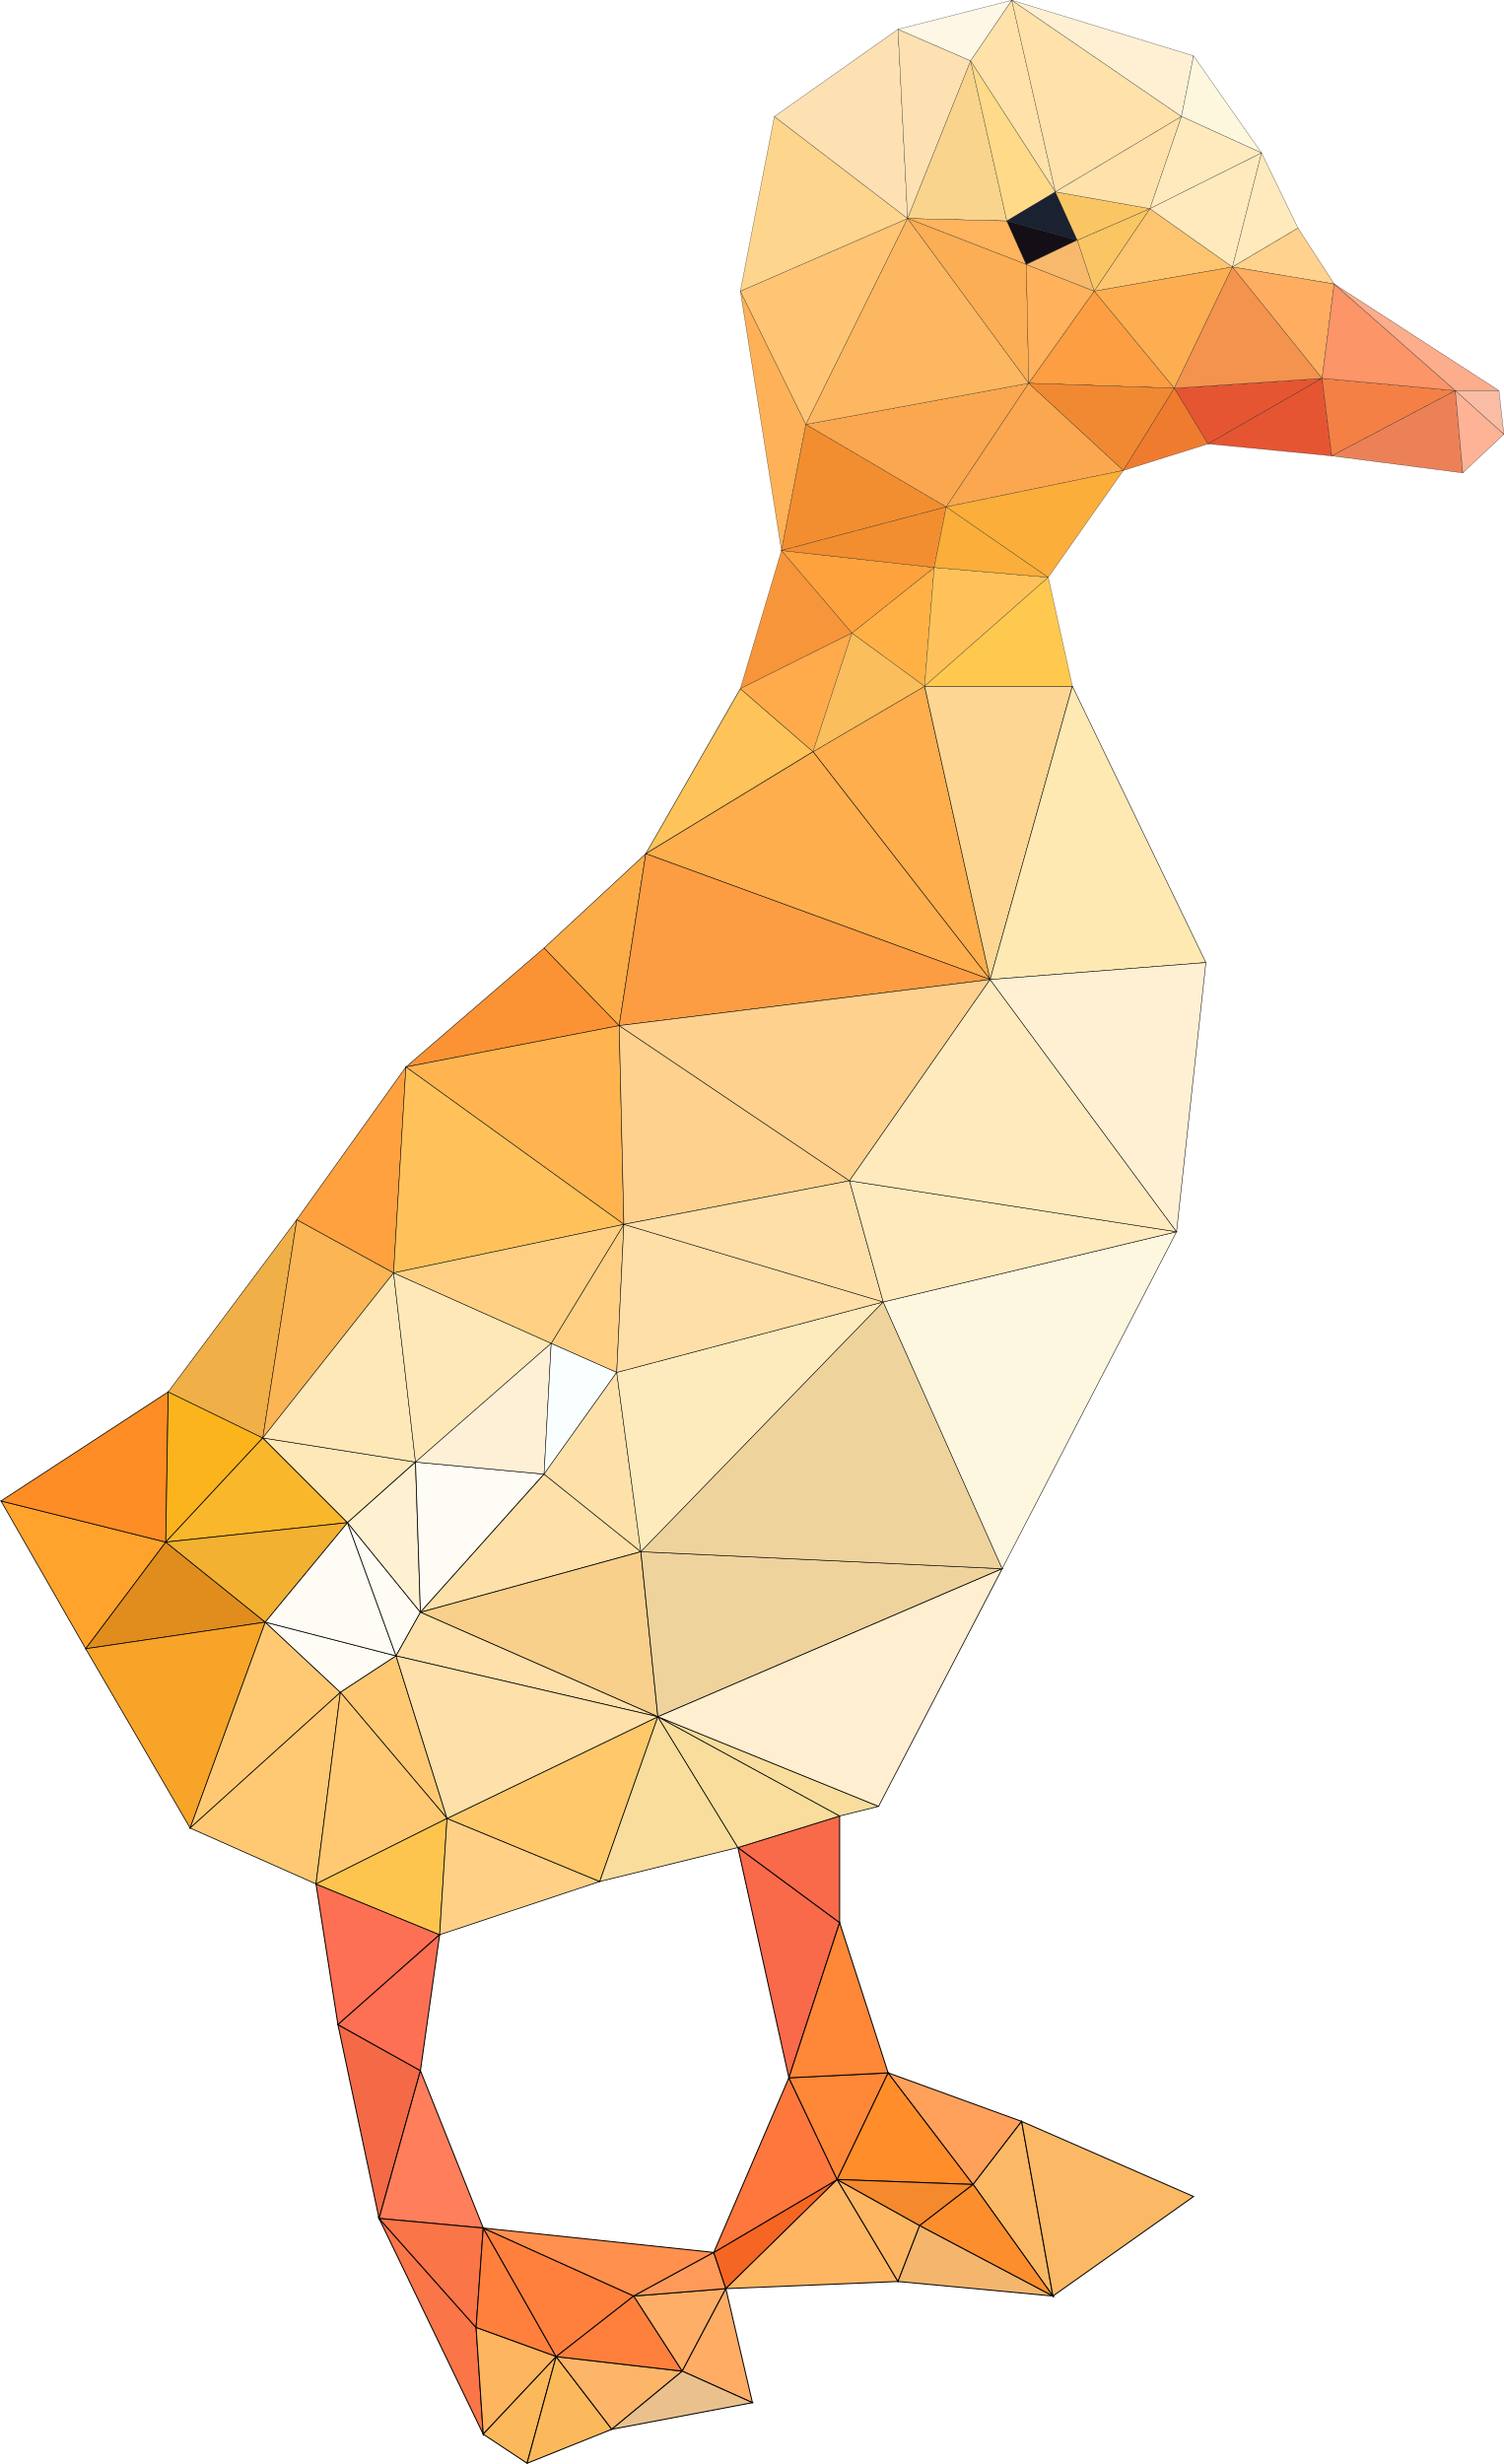
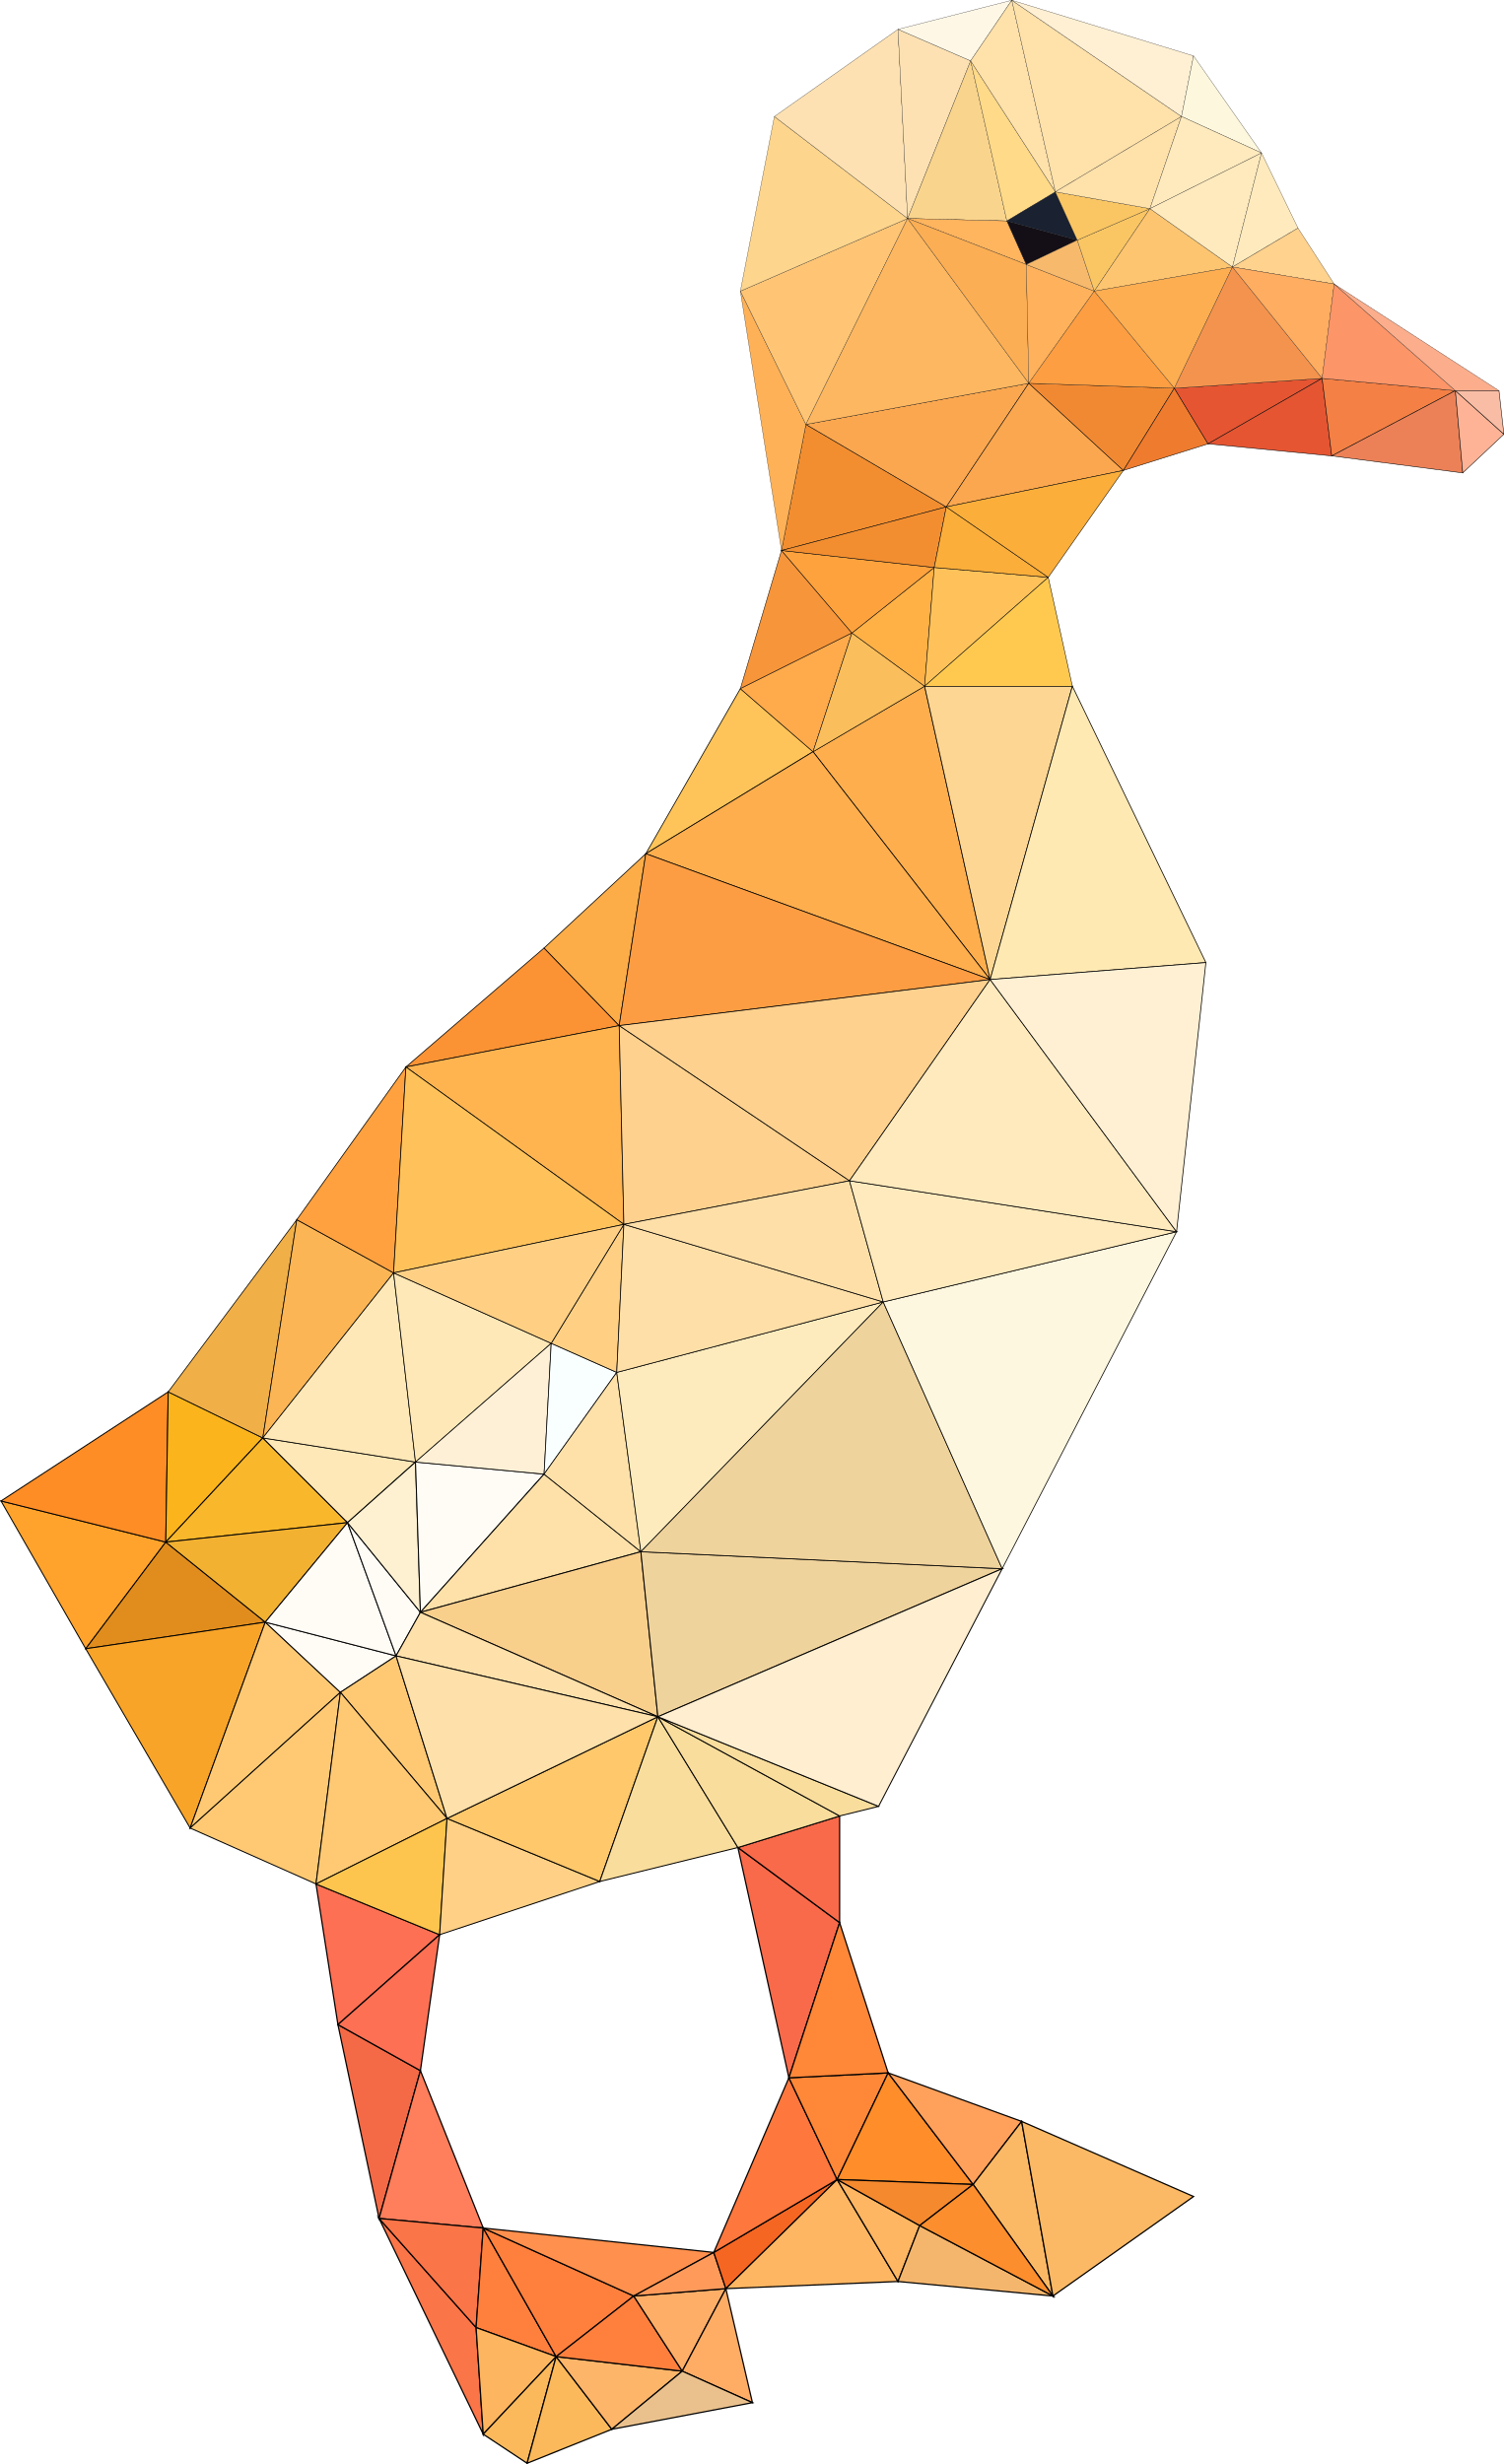
<svg xmlns="http://www.w3.org/2000/svg" version="1.1" baseProfile="tiny" id="图层_1" x="0px" y="0px" viewBox="0 0 610.6 1000.4" xml:space="preserve">
  <g>
    <g>
-       <polygon fill="#F46A46" stroke="#000000" stroke-width="0.4" stroke-miterlimit="10" points="137.2,822 153.9,900.7 170.7,840.7       " />
-       <polygon fill="#FD7054" stroke="#000000" stroke-width="0.4" stroke-miterlimit="10" points="128.3,764.9 137.2,822 178.5,785.5       " />
-       <polygon fill="#FD7054" stroke="#000000" stroke-width="0.4" stroke-miterlimit="10" points="137.2,822 170.7,840.7 178.5,785.5       " />
-       <polygon fill="#FA7548" stroke="#000000" stroke-width="0.4" stroke-miterlimit="10" points="193.3,945 153.9,900.7 196.2,988.3       " />
-       <polygon fill="#FF7E5B" stroke="#000000" stroke-width="0.4" stroke-miterlimit="10" points="170.7,840.7 153.9,900.7     196.2,904.6   " />
-       <polygon fill="#FA7548" stroke="#000000" stroke-width="0.4" stroke-miterlimit="10" points="153.9,900.7 193.3,945 196.2,904.6       " />
-       <polygon fill="#FF803D" stroke="#000000" stroke-width="0.4" stroke-miterlimit="10" points="196.2,904.6 193.3,945 225.8,956.8       " />
-       <polygon fill="#FDB560" stroke="#000000" stroke-width="0.4" stroke-miterlimit="10" points="193.3,945 196.2,988.3 225.8,956.8       " />
-       <polygon fill="#FBB95B" stroke="#000000" stroke-width="0.4" stroke-miterlimit="10" points="196.2,988.3 214,1000.1 225.8,956.8       " />
-       <polygon fill="#FBB95B" stroke="#000000" stroke-width="0.4" stroke-miterlimit="10" points="225.8,956.8 214,1000.1 248.4,986.3       " />
-       <polygon fill="#FF803D" stroke="#000000" stroke-width="0.4" stroke-miterlimit="10" points="196.2,904.6 225.8,956.8     257.3,932.2   " />
-       <polygon fill="#FDB569" stroke="#000000" stroke-width="0.4" stroke-miterlimit="10" points="225.8,956.8 248.4,986.3 277,962.7       " />
-       <polygon fill="#FF803D" stroke="#000000" stroke-width="0.4" stroke-miterlimit="10" points="257.3,932.2 225.8,956.8 277,962.7       " />
-       <polygon fill="#FF904D" stroke="#000000" stroke-width="0.4" stroke-miterlimit="10" points="196.2,904.6 257.3,932.2     289.8,914.5   " />
-       <polygon fill="#FFAE67" stroke="#000000" stroke-width="0.4" stroke-miterlimit="10" points="257.3,932.2 277,962.7 294.7,929.2       " />
-       <polygon fill="#FF9A5B" stroke="#000000" stroke-width="0.4" stroke-miterlimit="10" points="289.8,914.5 257.3,932.2     294.7,929.2   " />
-       <polygon fill="#FFAC65" stroke="#000000" stroke-width="0.4" stroke-miterlimit="10" points="294.7,929.2 277,962.7 305.5,975.5       " />
-       <polygon fill="#EAC18D" stroke="#000000" stroke-width="0.4" stroke-miterlimit="10" points="277,962.7 248.4,986.3 305.5,975.5       " />
-       <polygon fill="#F56622" stroke="#000000" stroke-width="0.4" stroke-miterlimit="10" points="289.8,914.5 294.7,929.2     339.9,884.9   " />
-       <polygon fill="#FE773D" stroke="#000000" stroke-width="0.4" stroke-miterlimit="10" points="320.3,843.6 289.8,914.5     339.9,884.9   " />
-       <polygon fill="#F96A4A" stroke="#000000" stroke-width="0.4" stroke-miterlimit="10" points="299.6,750.1 320.3,843.6     340.9,780.6   " />
-       <polygon fill="#F96A4A" stroke="#000000" stroke-width="0.4" stroke-miterlimit="10" points="299.6,750.1 340.9,780.6     340.9,737.3   " />
-       <polygon fill="#FF8738" stroke="#000000" stroke-width="0.4" stroke-miterlimit="10" points="320.3,843.6 339.9,884.9     360.6,841.6   " />
-       <polygon fill="#FF8738" stroke="#000000" stroke-width="0.4" stroke-miterlimit="10" points="340.9,780.6 320.3,843.6     360.6,841.6   " />
-       <polygon fill="#FEB662" stroke="#000000" stroke-width="0.4" stroke-miterlimit="10" points="339.9,884.9 294.7,929.2     364.6,926.3   " />
-       <polygon fill="#FEB662" stroke="#000000" stroke-width="0.4" stroke-miterlimit="10" points="339.9,884.9 364.6,926.3     373.4,903.6   " />
-       <polygon fill="#FF8D2A" stroke="#000000" stroke-width="0.4" stroke-miterlimit="10" points="360.6,841.6 339.9,884.9     395.1,886.9   " />
-       <polygon fill="#F5892E" stroke="#000000" stroke-width="0.4" stroke-miterlimit="10" points="339.9,884.9 373.4,903.6     395.1,886.9   " />
-       <polygon fill="#FFA05B" stroke="#000000" stroke-width="0.4" stroke-miterlimit="10" points="360.6,841.6 395.1,886.9     414.8,861.3   " />
-       <polygon fill="#FBB965" stroke="#000000" stroke-width="0.4" stroke-miterlimit="10" points="414.8,861.3 395.1,886.9     427.5,932.2   " />
-       <polygon fill="#F4B66D" stroke="#000000" stroke-width="0.4" stroke-miterlimit="10" points="373.4,903.6 364.6,926.3     427.5,932.2   " />
-       <polygon fill="#FC8E2D" stroke="#000000" stroke-width="0.4" stroke-miterlimit="10" points="395.1,886.9 373.4,903.6     427.5,932.2   " />
-       <polygon fill="#FBB965" stroke="#000000" stroke-width="0.4" stroke-miterlimit="10" points="414.8,861.3 427.5,932.2     484.6,891.8   " />
+       <polygon fill="#F46A46" stroke="#000000" stroke-width="0.5" stroke-miterlimit="10" points="137.2,822 153.9,900.7 170.7,840.7       " />
+       <polygon fill="#FD7054" stroke="#000000" stroke-width="0.5" stroke-miterlimit="10" points="128.3,764.9 137.2,822 178.5,785.5       " />
+       <polygon fill="#FD7054" stroke="#000000" stroke-width="0.5" stroke-miterlimit="10" points="137.2,822 170.7,840.7 178.5,785.5       " />
+       <polygon fill="#FA7548" stroke="#000000" stroke-width="0.5" stroke-miterlimit="10" points="193.3,945 153.9,900.7 196.2,988.3       " />
+       <polygon fill="#FF7E5B" stroke="#000000" stroke-width="0.5" stroke-miterlimit="10" points="170.7,840.7 153.9,900.7     196.2,904.6   " />
+       <polygon fill="#FA7548" stroke="#000000" stroke-width="0.5" stroke-miterlimit="10" points="153.9,900.7 193.3,945 196.2,904.6       " />
+       <polygon fill="#FF803D" stroke="#000000" stroke-width="0.5" stroke-miterlimit="10" points="196.2,904.6 193.3,945 225.8,956.8       " />
+       <polygon fill="#FDB560" stroke="#000000" stroke-width="0.5" stroke-miterlimit="10" points="193.3,945 196.2,988.3 225.8,956.8       " />
+       <polygon fill="#FBB95B" stroke="#000000" stroke-width="0.5" stroke-miterlimit="10" points="196.2,988.3 214,1000.1 225.8,956.8       " />
+       <polygon fill="#FBB95B" stroke="#000000" stroke-width="0.5" stroke-miterlimit="10" points="225.8,956.8 214,1000.1 248.4,986.3       " />
+       <polygon fill="#FF803D" stroke="#000000" stroke-width="0.5" stroke-miterlimit="10" points="196.2,904.6 225.8,956.8     257.3,932.2   " />
+       <polygon fill="#FDB569" stroke="#000000" stroke-width="0.5" stroke-miterlimit="10" points="225.8,956.8 248.4,986.3 277,962.7       " />
+       <polygon fill="#FF803D" stroke="#000000" stroke-width="0.5" stroke-miterlimit="10" points="257.3,932.2 225.8,956.8 277,962.7       " />
+       <polygon fill="#FF904D" stroke="#000000" stroke-width="0.5" stroke-miterlimit="10" points="196.2,904.6 257.3,932.2     289.8,914.5   " />
+       <polygon fill="#FFAE67" stroke="#000000" stroke-width="0.5" stroke-miterlimit="10" points="257.3,932.2 277,962.7 294.7,929.2       " />
+       <polygon fill="#FF9A5B" stroke="#000000" stroke-width="0.5" stroke-miterlimit="10" points="289.8,914.5 257.3,932.2     294.7,929.2   " />
+       <polygon fill="#FFAC65" stroke="#000000" stroke-width="0.5" stroke-miterlimit="10" points="294.7,929.2 277,962.7 305.5,975.5       " />
+       <polygon fill="#EAC18D" stroke="#000000" stroke-width="0.5" stroke-miterlimit="10" points="277,962.7 248.4,986.3 305.5,975.5       " />
+       <polygon fill="#F56622" stroke="#000000" stroke-width="0.5" stroke-miterlimit="10" points="289.8,914.5 294.7,929.2     339.9,884.9   " />
+       <polygon fill="#FE773D" stroke="#000000" stroke-width="0.5" stroke-miterlimit="10" points="320.3,843.6 289.8,914.5     339.9,884.9   " />
+       <polygon fill="#F96A4A" stroke="#000000" stroke-width="0.5" stroke-miterlimit="10" points="299.6,750.1 320.3,843.6     340.9,780.6   " />
+       <polygon fill="#F96A4A" stroke="#000000" stroke-width="0.5" stroke-miterlimit="10" points="299.6,750.1 340.9,780.6     340.9,737.3   " />
+       <polygon fill="#FF8738" stroke="#000000" stroke-width="0.5" stroke-miterlimit="10" points="320.3,843.6 339.9,884.9     360.6,841.6   " />
+       <polygon fill="#FF8738" stroke="#000000" stroke-width="0.5" stroke-miterlimit="10" points="340.9,780.6 320.3,843.6     360.6,841.6   " />
+       <polygon fill="#FEB662" stroke="#000000" stroke-width="0.5" stroke-miterlimit="10" points="339.9,884.9 294.7,929.2     364.6,926.3   " />
+       <polygon fill="#FEB662" stroke="#000000" stroke-width="0.5" stroke-miterlimit="10" points="339.9,884.9 364.6,926.3     373.4,903.6   " />
+       <polygon fill="#FF8D2A" stroke="#000000" stroke-width="0.5" stroke-miterlimit="10" points="360.6,841.6 339.9,884.9     395.1,886.9   " />
+       <polygon fill="#F5892E" stroke="#000000" stroke-width="0.5" stroke-miterlimit="10" points="339.9,884.9 373.4,903.6     395.1,886.9   " />
+       <polygon fill="#FFA05B" stroke="#000000" stroke-width="0.5" stroke-miterlimit="10" points="360.6,841.6 395.1,886.9     414.8,861.3   " />
+       <polygon fill="#FBB965" stroke="#000000" stroke-width="0.5" stroke-miterlimit="10" points="414.8,861.3 395.1,886.9     427.5,932.2   " />
+       <polygon fill="#F4B66D" stroke="#000000" stroke-width="0.5" stroke-miterlimit="10" points="373.4,903.6 364.6,926.3     427.5,932.2   " />
+       <polygon fill="#FC8E2D" stroke="#000000" stroke-width="0.5" stroke-miterlimit="10" points="395.1,886.9 373.4,903.6     427.5,932.2   " />
+       <polygon fill="#FBB965" stroke="#000000" stroke-width="0.5" stroke-miterlimit="10" points="414.8,861.3 427.5,932.2     484.6,891.8   " />
    </g>
    <g>
-       <polygon fill="#FFA32C" stroke="#000000" stroke-width="0.3" stroke-miterlimit="10" points="0.4,609.4 34.8,669.4 67.3,626.1       " />
-       <polygon fill="#FE8D25" stroke="#000000" stroke-width="0.3" stroke-miterlimit="10" points="0.4,609.4 67.3,626.1 68.3,565.1       " />
-       <polygon fill="#FBB41C" stroke="#000000" stroke-width="0.3" stroke-miterlimit="10" points="68.3,565.1 67.3,626.1 106.7,583.8       " />
-       <polygon fill="#E08D1E" stroke="#000000" stroke-width="0.3" stroke-miterlimit="10" points="67.3,626.1 34.8,669.4 107.7,658.6       " />
-       <polygon fill="#F8A428" stroke="#000000" stroke-width="0.3" stroke-miterlimit="10" points="34.8,669.4 77.2,742.2 107.7,658.6       " />
-       <polygon fill="#FFC973" stroke="#000000" stroke-width="0.3" stroke-miterlimit="10" points="107.7,658.6 77.2,742.2 138.2,687.1       " />
-       <polygon fill="#FFC973" stroke="#000000" stroke-width="0.3" stroke-miterlimit="10" points="77.2,742.2 128.3,764.9 138.2,687.1       " />
-       <polygon fill="#F9B72B" stroke="#000000" stroke-width="0.3" stroke-miterlimit="10" points="106.7,583.8 67.3,626.1 141.1,618.2       " />
-       <polygon fill="#F2B131" stroke="#000000" stroke-width="0.3" stroke-miterlimit="10" points="67.3,626.1 107.7,658.6 141.1,618.2       " />
-       <polygon fill="#FFFBF5" stroke="#000000" stroke-width="0.3" stroke-miterlimit="10" points="107.7,658.6 138.2,687.1     160.8,672.3   " />
-       <polygon fill="#FFFBF5" stroke="#000000" stroke-width="0.3" stroke-miterlimit="10" points="141.1,618.2 107.7,658.6     160.8,672.3   " />
-       <polygon fill="#FEE8B7" stroke="#000000" stroke-width="0.3" stroke-miterlimit="10" points="106.7,583.8 141.1,618.2     168.7,593.6   " />
-       <polygon fill="#FFFBF5" stroke="#000000" stroke-width="0.3" stroke-miterlimit="10" points="141.1,618.2 160.8,672.3     170.7,654.6   " />
-       <polygon fill="#FEF1D1" stroke="#000000" stroke-width="0.3" stroke-miterlimit="10" points="168.7,593.6 141.1,618.2     170.7,654.6   " />
-       <polygon fill="#FFC973" stroke="#000000" stroke-width="0.3" stroke-miterlimit="10" points="160.8,672.3 138.2,687.1     181.5,738.3   " />
-       <polygon fill="#FFC973" stroke="#000000" stroke-width="0.3" stroke-miterlimit="10" points="138.2,687.1 128.3,764.9     181.5,738.3   " />
-       <polygon fill="#FDC54E" stroke="#000000" stroke-width="0.3" stroke-miterlimit="10" points="128.3,764.9 178.5,785.5     181.5,738.3   " />
-       <polygon fill="#FFFCF5" stroke="#000000" stroke-width="0.3" stroke-miterlimit="10" points="168.7,593.6 170.7,654.6     220.9,598.5   " />
-       <polygon fill="#FFD086" stroke="#000000" stroke-width="0.3" stroke-miterlimit="10" points="181.5,738.3 178.5,785.5     243.5,763.9   " />
-       <polygon fill="#FEE1A9" stroke="#000000" stroke-width="0.3" stroke-miterlimit="10" points="220.9,598.5 170.7,654.6 260.2,630       " />
-       <polygon fill="#FFC86A" stroke="#000000" stroke-width="0.3" stroke-miterlimit="10" points="181.5,738.3 243.5,763.9 267.1,697       " />
-       <polygon fill="#F9CF8C" stroke="#000000" stroke-width="0.3" stroke-miterlimit="10" points="260.2,630 170.7,654.6 267.1,697       " />
-       <polygon fill="#FEE0AA" stroke="#000000" stroke-width="0.3" stroke-miterlimit="10" points="170.7,654.6 160.8,672.3 267.1,697       " />
-       <polygon fill="#FEE0AA" stroke="#000000" stroke-width="0.3" stroke-miterlimit="10" points="160.8,672.3 181.5,738.3 267.1,697       " />
-       <polygon fill="#F9DD9C" stroke="#000000" stroke-width="0.3" stroke-miterlimit="10" points="267.1,697 243.5,763.9 299.6,750.1       " />
-       <polygon fill="#F9DD9C" stroke="#000000" stroke-width="0.3" stroke-miterlimit="10" points="267.1,697 299.6,750.1 340.9,737.3       " />
-       <polygon fill="#F9DD9C" stroke="#000000" stroke-width="0.3" stroke-miterlimit="10" points="267.1,697 340.9,737.3 356.7,733.4       " />
-       <polygon fill="#EFD39C" stroke="#000000" stroke-width="0.3" stroke-miterlimit="10" points="260.2,630 267.1,697 406.9,636.9       " />
-       <polygon fill="#FFEED0" stroke="#000000" stroke-width="0.3" stroke-miterlimit="10" points="267.1,697 356.7,733.4 406.9,636.9       " />
+       <polygon fill="#FFA32C" stroke="#000000" stroke-width="0.4" stroke-miterlimit="10" points="0.4,609.4 34.8,669.4 67.3,626.1       " />
+       <polygon fill="#FE8D25" stroke="#000000" stroke-width="0.4" stroke-miterlimit="10" points="0.4,609.4 67.3,626.1 68.3,565.1       " />
+       <polygon fill="#FBB41C" stroke="#000000" stroke-width="0.4" stroke-miterlimit="10" points="68.3,565.1 67.3,626.1 106.7,583.8       " />
+       <polygon fill="#E08D1E" stroke="#000000" stroke-width="0.4" stroke-miterlimit="10" points="67.3,626.1 34.8,669.4 107.7,658.6       " />
+       <polygon fill="#F8A428" stroke="#000000" stroke-width="0.4" stroke-miterlimit="10" points="34.8,669.4 77.2,742.2 107.7,658.6       " />
+       <polygon fill="#FFC973" stroke="#000000" stroke-width="0.4" stroke-miterlimit="10" points="107.7,658.6 77.2,742.2 138.2,687.1       " />
+       <polygon fill="#FFC973" stroke="#000000" stroke-width="0.4" stroke-miterlimit="10" points="77.2,742.2 128.3,764.9 138.2,687.1       " />
+       <polygon fill="#F9B72B" stroke="#000000" stroke-width="0.4" stroke-miterlimit="10" points="106.7,583.8 67.3,626.1 141.1,618.2       " />
+       <polygon fill="#F2B131" stroke="#000000" stroke-width="0.4" stroke-miterlimit="10" points="67.3,626.1 107.7,658.6 141.1,618.2       " />
+       <polygon fill="#FFFBF5" stroke="#000000" stroke-width="0.4" stroke-miterlimit="10" points="107.7,658.6 138.2,687.1     160.8,672.3   " />
+       <polygon fill="#FFFBF5" stroke="#000000" stroke-width="0.4" stroke-miterlimit="10" points="141.1,618.2 107.7,658.6     160.8,672.3   " />
+       <polygon fill="#FEE8B7" stroke="#000000" stroke-width="0.4" stroke-miterlimit="10" points="106.7,583.8 141.1,618.2     168.7,593.6   " />
+       <polygon fill="#FFFBF5" stroke="#000000" stroke-width="0.4" stroke-miterlimit="10" points="141.1,618.2 160.8,672.3     170.7,654.6   " />
+       <polygon fill="#FEF1D1" stroke="#000000" stroke-width="0.4" stroke-miterlimit="10" points="168.7,593.6 141.1,618.2     170.7,654.6   " />
+       <polygon fill="#FFC973" stroke="#000000" stroke-width="0.4" stroke-miterlimit="10" points="160.8,672.3 138.2,687.1     181.5,738.3   " />
+       <polygon fill="#FFC973" stroke="#000000" stroke-width="0.4" stroke-miterlimit="10" points="138.2,687.1 128.3,764.9     181.5,738.3   " />
+       <polygon fill="#FDC54E" stroke="#000000" stroke-width="0.4" stroke-miterlimit="10" points="128.3,764.9 178.5,785.5     181.5,738.3   " />
+       <polygon fill="#FFFCF5" stroke="#000000" stroke-width="0.4" stroke-miterlimit="10" points="168.7,593.6 170.7,654.6     220.9,598.5   " />
+       <polygon fill="#FFD086" stroke="#000000" stroke-width="0.4" stroke-miterlimit="10" points="181.5,738.3 178.5,785.5     243.5,763.9   " />
+       <polygon fill="#FEE1A9" stroke="#000000" stroke-width="0.4" stroke-miterlimit="10" points="220.9,598.5 170.7,654.6 260.2,630       " />
+       <polygon fill="#FFC86A" stroke="#000000" stroke-width="0.4" stroke-miterlimit="10" points="181.5,738.3 243.5,763.9 267.1,697       " />
+       <polygon fill="#F9CF8C" stroke="#000000" stroke-width="0.4" stroke-miterlimit="10" points="260.2,630 170.7,654.6 267.1,697       " />
+       <polygon fill="#FEE0AA" stroke="#000000" stroke-width="0.4" stroke-miterlimit="10" points="170.7,654.6 160.8,672.3 267.1,697       " />
+       <polygon fill="#FEE0AA" stroke="#000000" stroke-width="0.4" stroke-miterlimit="10" points="160.8,672.3 181.5,738.3 267.1,697       " />
+       <polygon fill="#F9DD9C" stroke="#000000" stroke-width="0.4" stroke-miterlimit="10" points="267.1,697 243.5,763.9 299.6,750.1       " />
+       <polygon fill="#F9DD9C" stroke="#000000" stroke-width="0.4" stroke-miterlimit="10" points="267.1,697 299.6,750.1 340.9,737.3       " />
+       <polygon fill="#F9DD9C" stroke="#000000" stroke-width="0.4" stroke-miterlimit="10" points="267.1,697 340.9,737.3 356.7,733.4       " />
+       <polygon fill="#EFD39C" stroke="#000000" stroke-width="0.4" stroke-miterlimit="10" points="260.2,630 267.1,697 406.9,636.9       " />
+       <polygon fill="#FFEED0" stroke="#000000" stroke-width="0.4" stroke-miterlimit="10" points="267.1,697 356.7,733.4 406.9,636.9       " />
    </g>
    <g>
-       <polygon fill="#F0AF47" stroke="#000000" stroke-width="0.2" stroke-miterlimit="10" points="68.3,565.1 106.7,583.8 120.5,495.2       " />
-       <polygon fill="#FBB555" stroke="#000000" stroke-width="0.2" stroke-miterlimit="10" points="120.5,495.2 106.7,583.8     159.8,516.8   " />
-       <polygon fill="#FFA13F" stroke="#000000" stroke-width="0.2" stroke-miterlimit="10" points="120.5,495.2 159.8,516.8     164.8,433.2   " />
-       <polygon fill="#FEE8B7" stroke="#000000" stroke-width="0.2" stroke-miterlimit="10" points="159.8,516.8 106.7,583.8     168.7,593.6   " />
-       <polygon fill="#FEE8B7" stroke="#000000" stroke-width="0.2" stroke-miterlimit="10" points="159.8,516.8 168.7,593.6     223.8,545.4   " />
-       <polygon fill="#FEF0D6" stroke="#000000" stroke-width="0.2" stroke-miterlimit="10" points="168.7,593.6 220.9,598.5     223.8,545.4   " />
-       <polygon fill="#F9FFFF" stroke="#000000" stroke-width="0.2" stroke-miterlimit="10" points="223.8,545.4 220.9,598.5     250.4,557.2   " />
-       <polygon fill="#FB9334" stroke="#000000" stroke-width="0.2" stroke-miterlimit="10" points="220.9,384.9 164.8,433.2     251.4,416.4   " />
-       <polygon fill="#FFB44F" stroke="#000000" stroke-width="0.2" stroke-miterlimit="10" points="251.4,416.4 164.8,433.2     253.3,497.1   " />
-       <polygon fill="#FFD084" stroke="#000000" stroke-width="0.2" stroke-miterlimit="10" points="223.8,545.4 250.4,557.2     253.3,497.1   " />
-       <polygon fill="#FFC25B" stroke="#000000" stroke-width="0.2" stroke-miterlimit="10" points="164.8,433.2 159.8,516.8     253.3,497.1   " />
-       <polygon fill="#FFD084" stroke="#000000" stroke-width="0.2" stroke-miterlimit="10" points="159.8,516.8 223.8,545.4     253.3,497.1   " />
-       <polygon fill="#FEE1A9" stroke="#000000" stroke-width="0.2" stroke-miterlimit="10" points="250.4,557.2 220.9,598.5 260.2,630       " />
-       <polygon fill="#FCAD48" stroke="#000000" stroke-width="0.2" stroke-miterlimit="10" points="220.9,384.9 251.4,416.4     262.2,346.6   " />
-       <polygon fill="#FEC459" stroke="#000000" stroke-width="0.2" stroke-miterlimit="10" points="300.6,279.6 262.2,346.6     330.1,305.2   " />
-       <polygon fill="#FED18E" stroke="#000000" stroke-width="0.2" stroke-miterlimit="10" points="251.4,416.4 253.3,497.1     344.9,479.4   " />
-       <polygon fill="#FDEBBD" stroke="#000000" stroke-width="0.2" stroke-miterlimit="10" points="250.4,557.2 260.2,630 358.6,528.6       " />
-       <polygon fill="#FEDFA8" stroke="#000000" stroke-width="0.2" stroke-miterlimit="10" points="253.3,497.1 250.4,557.2     358.6,528.6   " />
-       <polygon fill="#FEDFA8" stroke="#000000" stroke-width="0.2" stroke-miterlimit="10" points="344.9,479.4 253.3,497.1     358.6,528.6   " />
-       <polygon fill="#FEAE4D" stroke="#000000" stroke-width="0.2" stroke-miterlimit="10" points="375.4,278.6 330.1,305.2 402,397.7       " />
-       <polygon fill="#FEAE4D" stroke="#000000" stroke-width="0.2" stroke-miterlimit="10" points="330.1,305.2 262.2,346.6 402,397.7       " />
-       <polygon fill="#FC9D43" stroke="#000000" stroke-width="0.2" stroke-miterlimit="10" points="262.2,346.6 251.4,416.4 402,397.7       " />
-       <polygon fill="#FED18E" stroke="#000000" stroke-width="0.2" stroke-miterlimit="10" points="251.4,416.4 344.9,479.4 402,397.7       " />
-       <polygon fill="#EFD39C" stroke="#000000" stroke-width="0.2" stroke-miterlimit="10" points="358.6,528.6 260.2,630 406.9,636.9       " />
-       <polygon fill="#FDD693" stroke="#000000" stroke-width="0.2" stroke-miterlimit="10" points="375.4,278.6 402,397.7 435.4,278.6       " />
-       <polygon fill="#FDF7DF" stroke="#000000" stroke-width="0.2" stroke-miterlimit="10" points="358.6,528.6 406.9,636.9     477.7,500.1   " />
-       <polygon fill="#FFEABD" stroke="#000000" stroke-width="0.2" stroke-miterlimit="10" points="344.9,479.4 358.6,528.6     477.7,500.1   " />
-       <polygon fill="#FFEABD" stroke="#000000" stroke-width="0.2" stroke-miterlimit="10" points="402,397.7 344.9,479.4 477.7,500.1       " />
-       <polygon fill="#FFE9B3" stroke="#000000" stroke-width="0.2" stroke-miterlimit="10" points="435.4,278.6 402,397.7 489.6,390.8       " />
-       <polygon fill="#FFF0D3" stroke="#000000" stroke-width="0.2" stroke-miterlimit="10" points="402,397.7 477.7,500.1 489.6,390.8       " />
+       <polygon fill="#F0AF47" stroke="#000000" stroke-width="0.3" stroke-miterlimit="10" points="68.3,565.1 106.7,583.8 120.5,495.2       " />
+       <polygon fill="#FBB555" stroke="#000000" stroke-width="0.3" stroke-miterlimit="10" points="120.5,495.2 106.7,583.8     159.8,516.8   " />
+       <polygon fill="#FFA13F" stroke="#000000" stroke-width="0.3" stroke-miterlimit="10" points="120.5,495.2 159.8,516.8     164.8,433.2   " />
+       <polygon fill="#FEE8B7" stroke="#000000" stroke-width="0.3" stroke-miterlimit="10" points="159.8,516.8 106.7,583.8     168.7,593.6   " />
+       <polygon fill="#FEE8B7" stroke="#000000" stroke-width="0.3" stroke-miterlimit="10" points="159.8,516.8 168.7,593.6     223.8,545.4   " />
+       <polygon fill="#FEF0D6" stroke="#000000" stroke-width="0.3" stroke-miterlimit="10" points="168.7,593.6 220.9,598.5     223.8,545.4   " />
+       <polygon fill="#F9FFFF" stroke="#000000" stroke-width="0.3" stroke-miterlimit="10" points="223.8,545.4 220.9,598.5     250.4,557.2   " />
+       <polygon fill="#FB9334" stroke="#000000" stroke-width="0.3" stroke-miterlimit="10" points="220.9,384.9 164.8,433.2     251.4,416.4   " />
+       <polygon fill="#FFB44F" stroke="#000000" stroke-width="0.3" stroke-miterlimit="10" points="251.4,416.4 164.8,433.2     253.3,497.1   " />
+       <polygon fill="#FFD084" stroke="#000000" stroke-width="0.3" stroke-miterlimit="10" points="223.8,545.4 250.4,557.2     253.3,497.1   " />
+       <polygon fill="#FFC25B" stroke="#000000" stroke-width="0.3" stroke-miterlimit="10" points="164.8,433.2 159.8,516.8     253.3,497.1   " />
+       <polygon fill="#FFD084" stroke="#000000" stroke-width="0.3" stroke-miterlimit="10" points="159.8,516.8 223.8,545.4     253.3,497.1   " />
+       <polygon fill="#FEE1A9" stroke="#000000" stroke-width="0.3" stroke-miterlimit="10" points="250.4,557.2 220.9,598.5 260.2,630       " />
+       <polygon fill="#FCAD48" stroke="#000000" stroke-width="0.3" stroke-miterlimit="10" points="220.9,384.9 251.4,416.4     262.2,346.6   " />
+       <polygon fill="#FEC459" stroke="#000000" stroke-width="0.3" stroke-miterlimit="10" points="300.6,279.6 262.2,346.6     330.1,305.2   " />
+       <polygon fill="#FED18E" stroke="#000000" stroke-width="0.3" stroke-miterlimit="10" points="251.4,416.4 253.3,497.1     344.9,479.4   " />
+       <polygon fill="#FDEBBD" stroke="#000000" stroke-width="0.3" stroke-miterlimit="10" points="250.4,557.2 260.2,630 358.6,528.6       " />
+       <polygon fill="#FEDFA8" stroke="#000000" stroke-width="0.3" stroke-miterlimit="10" points="253.3,497.1 250.4,557.2     358.6,528.6   " />
+       <polygon fill="#FEDFA8" stroke="#000000" stroke-width="0.3" stroke-miterlimit="10" points="344.9,479.4 253.3,497.1     358.6,528.6   " />
+       <polygon fill="#FEAE4D" stroke="#000000" stroke-width="0.3" stroke-miterlimit="10" points="375.4,278.6 330.1,305.2 402,397.7       " />
+       <polygon fill="#FEAE4D" stroke="#000000" stroke-width="0.3" stroke-miterlimit="10" points="330.1,305.2 262.2,346.6 402,397.7       " />
+       <polygon fill="#FC9D43" stroke="#000000" stroke-width="0.3" stroke-miterlimit="10" points="262.2,346.6 251.4,416.4 402,397.7       " />
+       <polygon fill="#FED18E" stroke="#000000" stroke-width="0.3" stroke-miterlimit="10" points="251.4,416.4 344.9,479.4 402,397.7       " />
+       <polygon fill="#EFD39C" stroke="#000000" stroke-width="0.3" stroke-miterlimit="10" points="358.6,528.6 260.2,630 406.9,636.9       " />
+       <polygon fill="#FDD693" stroke="#000000" stroke-width="0.3" stroke-miterlimit="10" points="375.4,278.6 402,397.7 435.4,278.6       " />
+       <polygon fill="#FDF7DF" stroke="#000000" stroke-width="0.3" stroke-miterlimit="10" points="358.6,528.6 406.9,636.9     477.7,500.1   " />
+       <polygon fill="#FFEABD" stroke="#000000" stroke-width="0.3" stroke-miterlimit="10" points="344.9,479.4 358.6,528.6     477.7,500.1   " />
+       <polygon fill="#FFEABD" stroke="#000000" stroke-width="0.3" stroke-miterlimit="10" points="402,397.7 344.9,479.4 477.7,500.1       " />
+       <polygon fill="#FFE9B3" stroke="#000000" stroke-width="0.3" stroke-miterlimit="10" points="435.4,278.6 402,397.7 489.6,390.8       " />
+       <polygon fill="#FFF0D3" stroke="#000000" stroke-width="0.3" stroke-miterlimit="10" points="402,397.7 477.7,500.1 489.6,390.8       " />
+     </g>
+     <g>
+       <polygon fill="#F7953A" stroke="#000000" stroke-width="0.2" stroke-miterlimit="10" points="317.3,223.5 300.6,279.6 345.9,257       " />
+       <polygon fill="#FFAB4B" stroke="#000000" stroke-width="0.2" stroke-miterlimit="10" points="300.6,279.6 330.1,305.2 345.9,257       " />
+       <polygon fill="#FABE5C" stroke="#000000" stroke-width="0.2" stroke-miterlimit="10" points="345.9,257 330.1,305.2 375.4,278.6       " />
+       <polygon fill="#FFB146" stroke="#000000" stroke-width="0.2" stroke-miterlimit="10" points="345.9,257 375.4,278.6 379.3,230.4       " />
+       <polygon fill="#FEA23D" stroke="#000000" stroke-width="0.2" stroke-miterlimit="10" points="317.3,223.5 345.9,257 379.3,230.4       " />
+       <polygon fill="#F28E30" stroke="#000000" stroke-width="0.2" stroke-miterlimit="10" points="327.2,172.3 317.3,223.5     384.2,205.8   " />
+       <polygon fill="#F28E30" stroke="#000000" stroke-width="0.2" stroke-miterlimit="10" points="317.3,223.5 379.3,230.4     384.2,205.8   " />
+       <polygon fill="#FBA74F" stroke="#000000" stroke-width="0.2" stroke-miterlimit="10" points="327.2,172.3 384.2,205.8     417.7,155.6   " />
+       <polygon fill="#FFC25A" stroke="#000000" stroke-width="0.2" stroke-miterlimit="10" points="379.3,230.4 375.4,278.6     425.6,234.4   " />
+       <polygon fill="#FBAE3A" stroke="#000000" stroke-width="0.2" stroke-miterlimit="10" points="384.2,205.8 379.3,230.4     425.6,234.4   " />
+       <polygon fill="#FFC950" stroke="#000000" stroke-width="0.2" stroke-miterlimit="10" points="425.6,234.4 375.4,278.6     435.4,278.6   " />
+       <polygon fill="#FBA74F" stroke="#000000" stroke-width="0.2" stroke-miterlimit="10" points="417.7,155.6 384.2,205.8 456.1,191       " />
+       <polygon fill="#FBAE3A" stroke="#000000" stroke-width="0.2" stroke-miterlimit="10" points="384.2,205.8 425.6,234.4 456.1,191       " />
+       <polygon fill="#F18932" stroke="#000000" stroke-width="0.2" stroke-miterlimit="10" points="417.7,155.6 456.1,191 476.8,157.6       " />
+       <polygon fill="#EF7B2E" stroke="#000000" stroke-width="0.2" stroke-miterlimit="10" points="476.8,157.6 456.1,191 490.5,180.2       " />
+       <polygon fill="#E55532" stroke="#000000" stroke-width="0.2" stroke-miterlimit="10" points="476.8,157.6 490.5,180.2     536.8,153.6   " />
+       <polygon fill="#E55532" stroke="#000000" stroke-width="0.2" stroke-miterlimit="10" points="536.8,153.6 490.5,180.2     540.7,185.1   " />
+       <polygon fill="#F48045" stroke="#000000" stroke-width="0.2" stroke-miterlimit="10" points="536.8,153.6 540.7,185.1     590.9,158.6   " />
+       <polygon fill="#EC8157" stroke="#000000" stroke-width="0.2" stroke-miterlimit="10" points="590.9,158.6 540.7,185.1 593.9,192       " />
+       <polygon fill="#FEB396" stroke="#000000" stroke-width="0.2" stroke-miterlimit="10" points="590.9,158.6 593.9,192 610.6,176.3       " />
+       <polygon fill="#F9BDA5" stroke="#000000" stroke-width="0.2" stroke-miterlimit="10" points="608.6,158.6 590.9,158.6     610.6,176.3   " />
    </g>
    <g>
      <polygon fill="#FEB157" stroke="#000000" stroke-width="0.1" stroke-miterlimit="10" points="300.6,118.2 317.3,223.5     327.2,172.3   " />
-       <polygon fill="#F7953A" stroke="#000000" stroke-width="0.1" stroke-miterlimit="10" points="317.3,223.5 300.6,279.6 345.9,257       " />
-       <polygon fill="#FFAB4B" stroke="#000000" stroke-width="0.1" stroke-miterlimit="10" points="300.6,279.6 330.1,305.2 345.9,257       " />
      <polygon fill="#FFC575" stroke="#000000" stroke-width="0.1" stroke-miterlimit="10" points="300.6,118.2 327.2,172.3 368.5,88.7       " />
      <polygon fill="#FDD58D" stroke="#000000" stroke-width="0.1" stroke-miterlimit="10" points="314.4,47.3 300.6,118.2 368.5,88.7       " />
      <polygon fill="#FDE1B2" stroke="#000000" stroke-width="0.1" stroke-miterlimit="10" points="364.6,11.9 314.4,47.3 368.5,88.7       " />
-       <polygon fill="#FABE5C" stroke="#000000" stroke-width="0.1" stroke-miterlimit="10" points="345.9,257 330.1,305.2 375.4,278.6       " />
-       <polygon fill="#FFB146" stroke="#000000" stroke-width="0.1" stroke-miterlimit="10" points="345.9,257 375.4,278.6 379.3,230.4       " />
-       <polygon fill="#FEA23D" stroke="#000000" stroke-width="0.1" stroke-miterlimit="10" points="317.3,223.5 345.9,257 379.3,230.4       " />
-       <polygon fill="#F28E30" stroke="#000000" stroke-width="0.1" stroke-miterlimit="10" points="327.2,172.3 317.3,223.5     384.2,205.8   " />
-       <polygon fill="#F28E30" stroke="#000000" stroke-width="0.1" stroke-miterlimit="10" points="317.3,223.5 379.3,230.4     384.2,205.8   " />
      <polygon fill="#FDE1B2" stroke="#000000" stroke-width="0.1" stroke-miterlimit="10" points="364.6,11.9 368.5,88.7 394.1,24.7       " />
      <polygon fill="#F9D48D" stroke="#000000" stroke-width="0.1" stroke-miterlimit="10" points="394.1,24.7 368.5,88.7 408.8,89.7       " />
      <polygon fill="#FFF7E6" stroke="#000000" stroke-width="0.1" stroke-miterlimit="10" points="364.6,11.9 394.1,24.7 410.8,0.1       " />
      <polygon fill="#FFB45E" stroke="#000000" stroke-width="0.1" stroke-miterlimit="10" points="408.8,89.7 368.5,88.7 416.7,107.4       " />
-       <polygon fill="#FBA74F" stroke="#000000" stroke-width="0.1" stroke-miterlimit="10" points="327.2,172.3 384.2,205.8     417.7,155.6   " />
      <polygon fill="#FDB761" stroke="#000000" stroke-width="0.1" stroke-miterlimit="10" points="368.5,88.7 327.2,172.3 417.7,155.6       " />
      <polygon fill="#FBAE54" stroke="#000000" stroke-width="0.1" stroke-miterlimit="10" points="416.7,107.4 368.5,88.7 417.7,155.6       " />
-       <polygon fill="#FFC25A" stroke="#000000" stroke-width="0.1" stroke-miterlimit="10" points="379.3,230.4 375.4,278.6     425.6,234.4   " />
-       <polygon fill="#FBAE3A" stroke="#000000" stroke-width="0.1" stroke-miterlimit="10" points="384.2,205.8 379.3,230.4     425.6,234.4   " />
      <polygon fill="#FFDA89" stroke="#000000" stroke-width="0.1" stroke-miterlimit="10" points="394.1,24.7 408.8,89.7 428.5,77.9       " />
      <polygon fill="#FFE1AA" stroke="#000000" stroke-width="0.1" stroke-miterlimit="10" points="410.8,0.1 394.1,24.7 428.5,77.9       " />
-       <polygon fill="#FFC950" stroke="#000000" stroke-width="0.1" stroke-miterlimit="10" points="425.6,234.4 375.4,278.6     435.4,278.6   " />
      <polygon fill="#140F16" stroke="#000000" stroke-width="0.1" stroke-miterlimit="10" points="408.8,89.7 416.7,107.4 437.4,97.5       " />
      <polygon fill="#1A2131" stroke="#000000" stroke-width="0.1" stroke-miterlimit="10" points="428.5,77.9 408.8,89.7 437.4,97.5       " />
      <polygon fill="#FFB15B" stroke="#000000" stroke-width="0.1" stroke-miterlimit="10" points="416.7,107.4 417.7,155.6     444.3,118.2   " />
      <polygon fill="#F7B96C" stroke="#000000" stroke-width="0.1" stroke-miterlimit="10" points="437.4,97.5 416.7,107.4 444.3,118.2       " />
-       <polygon fill="#FBA74F" stroke="#000000" stroke-width="0.1" stroke-miterlimit="10" points="417.7,155.6 384.2,205.8 456.1,191       " />
-       <polygon fill="#FBAE3A" stroke="#000000" stroke-width="0.1" stroke-miterlimit="10" points="384.2,205.8 425.6,234.4 456.1,191       " />
      <polygon fill="#FAC663" stroke="#000000" stroke-width="0.1" stroke-miterlimit="10" points="437.4,97.5 444.3,118.2 466.9,84.7       " />
      <polygon fill="#FAC663" stroke="#000000" stroke-width="0.1" stroke-miterlimit="10" points="428.5,77.9 437.4,97.5 466.9,84.7       " />
      <polygon fill="#FD9E42" stroke="#000000" stroke-width="0.1" stroke-miterlimit="10" points="444.3,118.2 417.7,155.6     476.8,157.6   " />
-       <polygon fill="#F18932" stroke="#000000" stroke-width="0.1" stroke-miterlimit="10" points="417.7,155.6 456.1,191 476.8,157.6       " />
      <polygon fill="#FFE1AA" stroke="#000000" stroke-width="0.1" stroke-miterlimit="10" points="410.8,0.1 428.5,77.9 479.7,47.3       " />
      <polygon fill="#FFE1AA" stroke="#000000" stroke-width="0.1" stroke-miterlimit="10" points="428.5,77.9 466.9,84.7 479.7,47.3       " />
      <polygon fill="#FFF0D3" stroke="#000000" stroke-width="0.1" stroke-miterlimit="10" points="410.8,0.1 479.7,47.3 484.6,22.7       " />
-       <polygon fill="#EF7B2E" stroke="#000000" stroke-width="0.1" stroke-miterlimit="10" points="476.8,157.6 456.1,191 490.5,180.2       " />
      <polygon fill="#FDC570" stroke="#000000" stroke-width="0.1" stroke-miterlimit="10" points="466.9,84.7 444.3,118.2 500.4,108.4       " />
      <polygon fill="#FDAE51" stroke="#000000" stroke-width="0.1" stroke-miterlimit="10" points="444.3,118.2 476.8,157.6     500.4,108.4   " />
      <polygon fill="#FDF7DD" stroke="#000000" stroke-width="0.1" stroke-miterlimit="10" points="484.6,22.7 479.7,47.3 512.2,62.1       " />
      <polygon fill="#FFEABD" stroke="#000000" stroke-width="0.1" stroke-miterlimit="10" points="479.7,47.3 466.9,84.7 512.2,62.1       " />
      <polygon fill="#FFEABD" stroke="#000000" stroke-width="0.1" stroke-miterlimit="10" points="466.9,84.7 500.4,108.4 512.2,62.1       " />
      <polygon fill="#FFEABD" stroke="#000000" stroke-width="0.1" stroke-miterlimit="10" points="512.2,62.1 500.4,108.4 527,92.6       " />
-       <polygon fill="#E55532" stroke="#000000" stroke-width="0.1" stroke-miterlimit="10" points="476.8,157.6 490.5,180.2     536.8,153.6   " />
      <polygon fill="#F4934E" stroke="#000000" stroke-width="0.1" stroke-miterlimit="10" points="500.4,108.4 476.8,157.6     536.8,153.6   " />
-       <polygon fill="#E55532" stroke="#000000" stroke-width="0.1" stroke-miterlimit="10" points="536.8,153.6 490.5,180.2     540.7,185.1   " />
      <polygon fill="#FFD28D" stroke="#000000" stroke-width="0.1" stroke-miterlimit="10" points="527,92.6 500.4,108.4 541.7,115.3       " />
      <polygon fill="#FFAD61" stroke="#000000" stroke-width="0.1" stroke-miterlimit="10" points="500.4,108.4 536.8,153.6     541.7,115.3   " />
-       <polygon fill="#F48045" stroke="#000000" stroke-width="0.1" stroke-miterlimit="10" points="536.8,153.6 540.7,185.1     590.9,158.6   " />
      <polygon fill="#FC9568" stroke="#000000" stroke-width="0.1" stroke-miterlimit="10" points="541.7,115.3 536.8,153.6     590.9,158.6   " />
-       <polygon fill="#EC8157" stroke="#000000" stroke-width="0.1" stroke-miterlimit="10" points="590.9,158.6 540.7,185.1 593.9,192       " />
      <polygon fill="#FBAD8C" stroke="#000000" stroke-width="0.1" stroke-miterlimit="10" points="541.7,115.3 590.9,158.6     608.6,158.6   " />
-       <polygon fill="#FEB396" stroke="#000000" stroke-width="0.1" stroke-miterlimit="10" points="590.9,158.6 593.9,192 610.6,176.3       " />
-       <polygon fill="#F9BDA5" stroke="#000000" stroke-width="0.1" stroke-miterlimit="10" points="608.6,158.6 590.9,158.6     610.6,176.3   " />
    </g>
  </g>
</svg>
